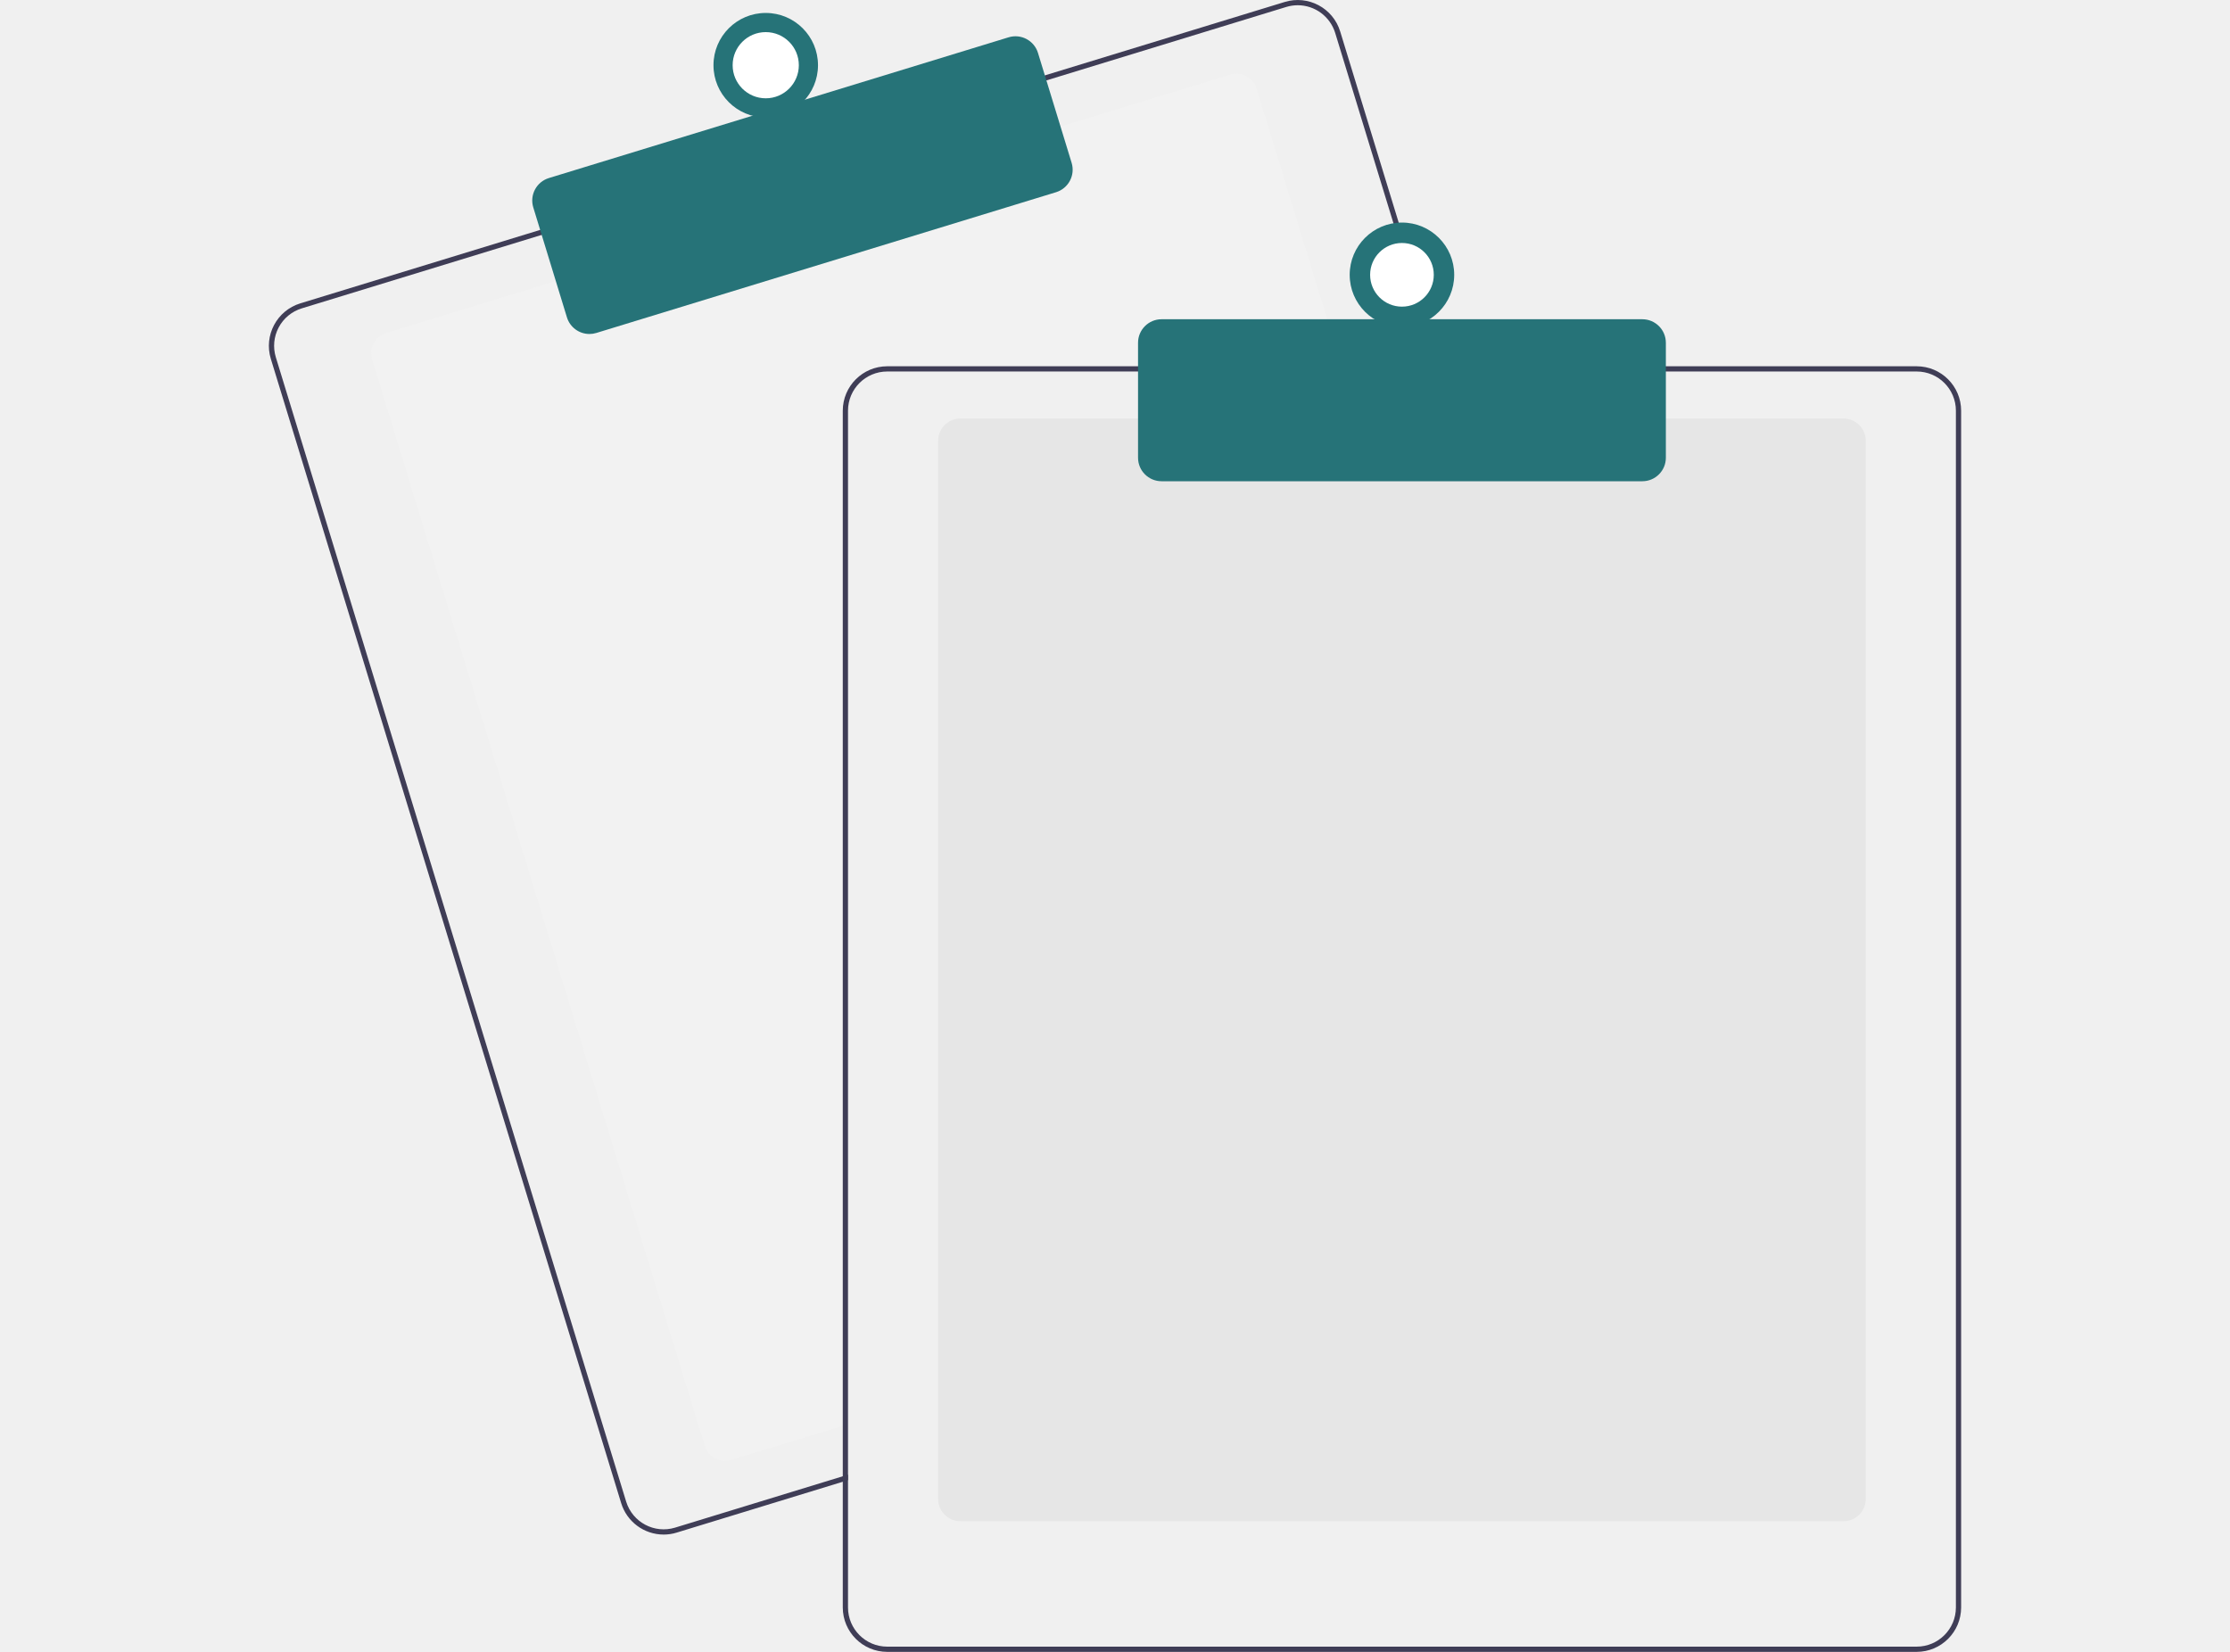
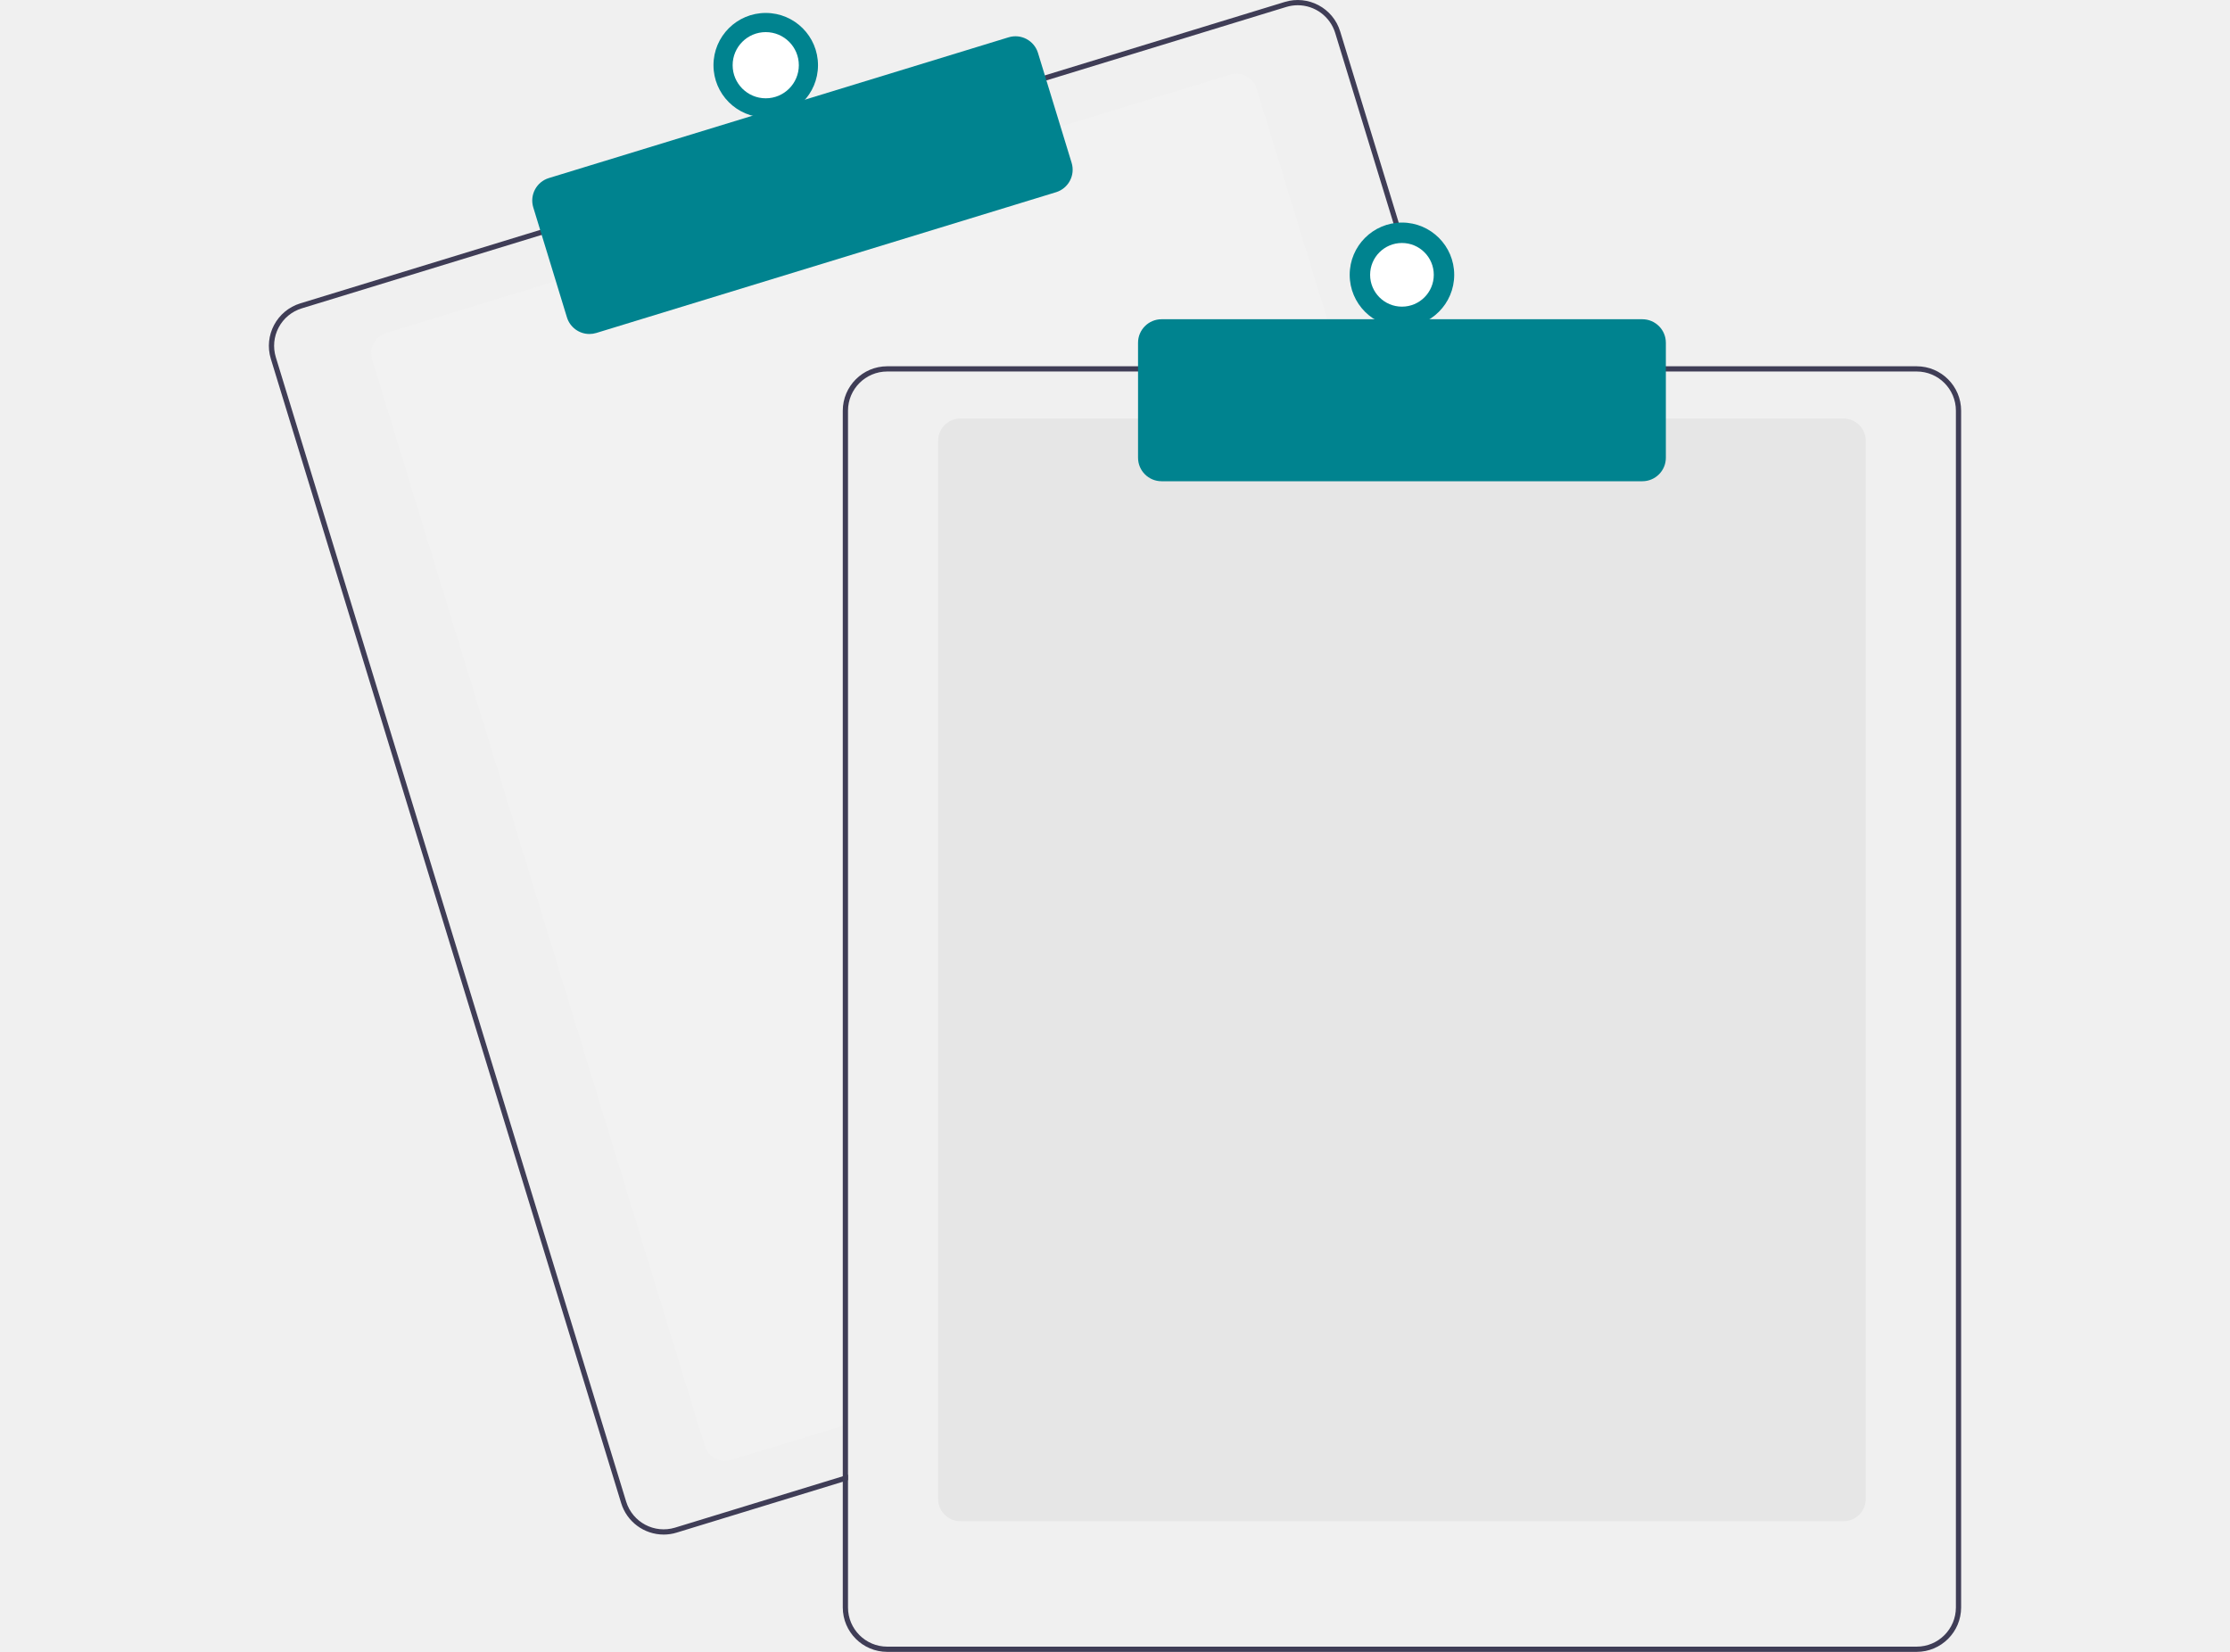
<svg xmlns="http://www.w3.org/2000/svg" data-name="Layer 1" width="270" height="200" viewBox="0 0 647.636 632.174">
  <path d="M687.328,276.087H512.818a15.018,15.018,0,0,0-15,15v387.85l-2,.61-42.81,13.11a8.007,8.007,0,0,1-9.99-5.31L315.678,271.397a8.003,8.003,0,0,1,5.31-9.99l65.97-20.2,191.25-58.54,65.97-20.2a7.989,7.989,0,0,1,9.99,5.3l32.55,106.32Z" transform="translate(-276.1819 -133.9131)" fill="#f2f2f2" />
  <path d="M725.408,274.087l-39.23-128.14a16.994,16.994,0,0,0-21.23-11.28l-92.75,28.39L380.958,221.607l-92.75,28.4a17.015,17.015,0,0,0-11.28,21.23l134.08,437.93a17.027,17.027,0,0,0,16.26,12.03,16.789,16.789,0,0,0,4.97-.75l63.58-19.46,2-.62v-2.09l-2,.61-64.17,19.65a15.015,15.015,0,0,1-18.73-9.95l-134.07-437.94a14.979,14.979,0,0,1,9.95-18.73l92.75-28.4,191.24-58.54,92.75-28.4a15.156,15.156,0,0,1,4.41-.66,15.015,15.015,0,0,1,14.32,10.61l39.05,127.56.62,2h2.08Z" transform="translate(-276.1819 -133.9131)" fill="#3f3d56" />
-   <path d="M398.863,261.734a9.016,9.016,0,0,1-8.611-6.367l-12.88-42.072a8.999,8.999,0,0,1,5.971-11.24l175.939-53.864a9.009,9.009,0,0,1,11.241,5.971l12.88,42.072a9.01,9.01,0,0,1-5.971,11.241L401.492,261.339A8.976,8.976,0,0,1,398.863,261.734Z" transform="translate(-276.1819 -133.9131)" fill="#267378" />
-   <circle cx="190.154" cy="24.955" r="20" fill="#267378" />
+   <path d="M398.863,261.734a9.016,9.016,0,0,1-8.611-6.367l-12.88-42.072a8.999,8.999,0,0,1,5.971-11.24l175.939-53.864a9.009,9.009,0,0,1,11.241,5.971l12.88,42.072a9.01,9.01,0,0,1-5.971,11.241L401.492,261.339A8.976,8.976,0,0,1,398.863,261.734Z" transform="translate(-276.1819 -133.9131)" fill="#00838f" />
+   <circle cx="190.154" cy="24.955" r="20" fill="#00838f" />
  <circle cx="190.154" cy="24.955" r="12.665" fill="#fff" />
  <path d="M878.818,716.087h-338a8.51,8.51,0,0,1-8.5-8.5v-405a8.51,8.51,0,0,1,8.5-8.5h338a8.51,8.51,0,0,1,8.5,8.5v405A8.51,8.51,0,0,1,878.818,716.087Z" transform="translate(-276.1819 -133.9131)" fill="#e6e6e6" />
  <path d="M723.318,274.087h-210.5a17.024,17.024,0,0,0-17,17v407.8l2-.61v-407.19a15.018,15.018,0,0,1,15-15H723.938Zm183.5,0h-394a17.024,17.024,0,0,0-17,17v458a17.024,17.024,0,0,0,17,17h394a17.024,17.024,0,0,0,17-17v-458A17.024,17.024,0,0,0,906.818,274.087Zm15,475a15.018,15.018,0,0,1-15,15h-394a15.018,15.018,0,0,1-15-15v-458a15.018,15.018,0,0,1,15-15h394a15.018,15.018,0,0,1,15,15Z" transform="translate(-276.1819 -133.9131)" fill="#3f3d56" />
-   <path d="M801.818,318.087h-184a9.01,9.01,0,0,1-9-9v-44a9.01,9.01,0,0,1,9-9h184a9.01,9.01,0,0,1,9,9v44A9.01,9.01,0,0,1,801.818,318.087Z" transform="translate(-276.1819 -133.9131)" fill="#267378" />
-   <circle cx="433.636" cy="105.174" r="20" fill="#267378" />
+   <path d="M801.818,318.087h-184a9.01,9.01,0,0,1-9-9v-44a9.01,9.01,0,0,1,9-9h184a9.01,9.01,0,0,1,9,9v44A9.01,9.01,0,0,1,801.818,318.087Z" transform="translate(-276.1819 -133.9131)" fill="#00838f" />
+   <circle cx="433.636" cy="105.174" r="20" fill="#00838f" />
  <circle cx="433.636" cy="105.174" r="12.182" fill="#fff" />
</svg>
